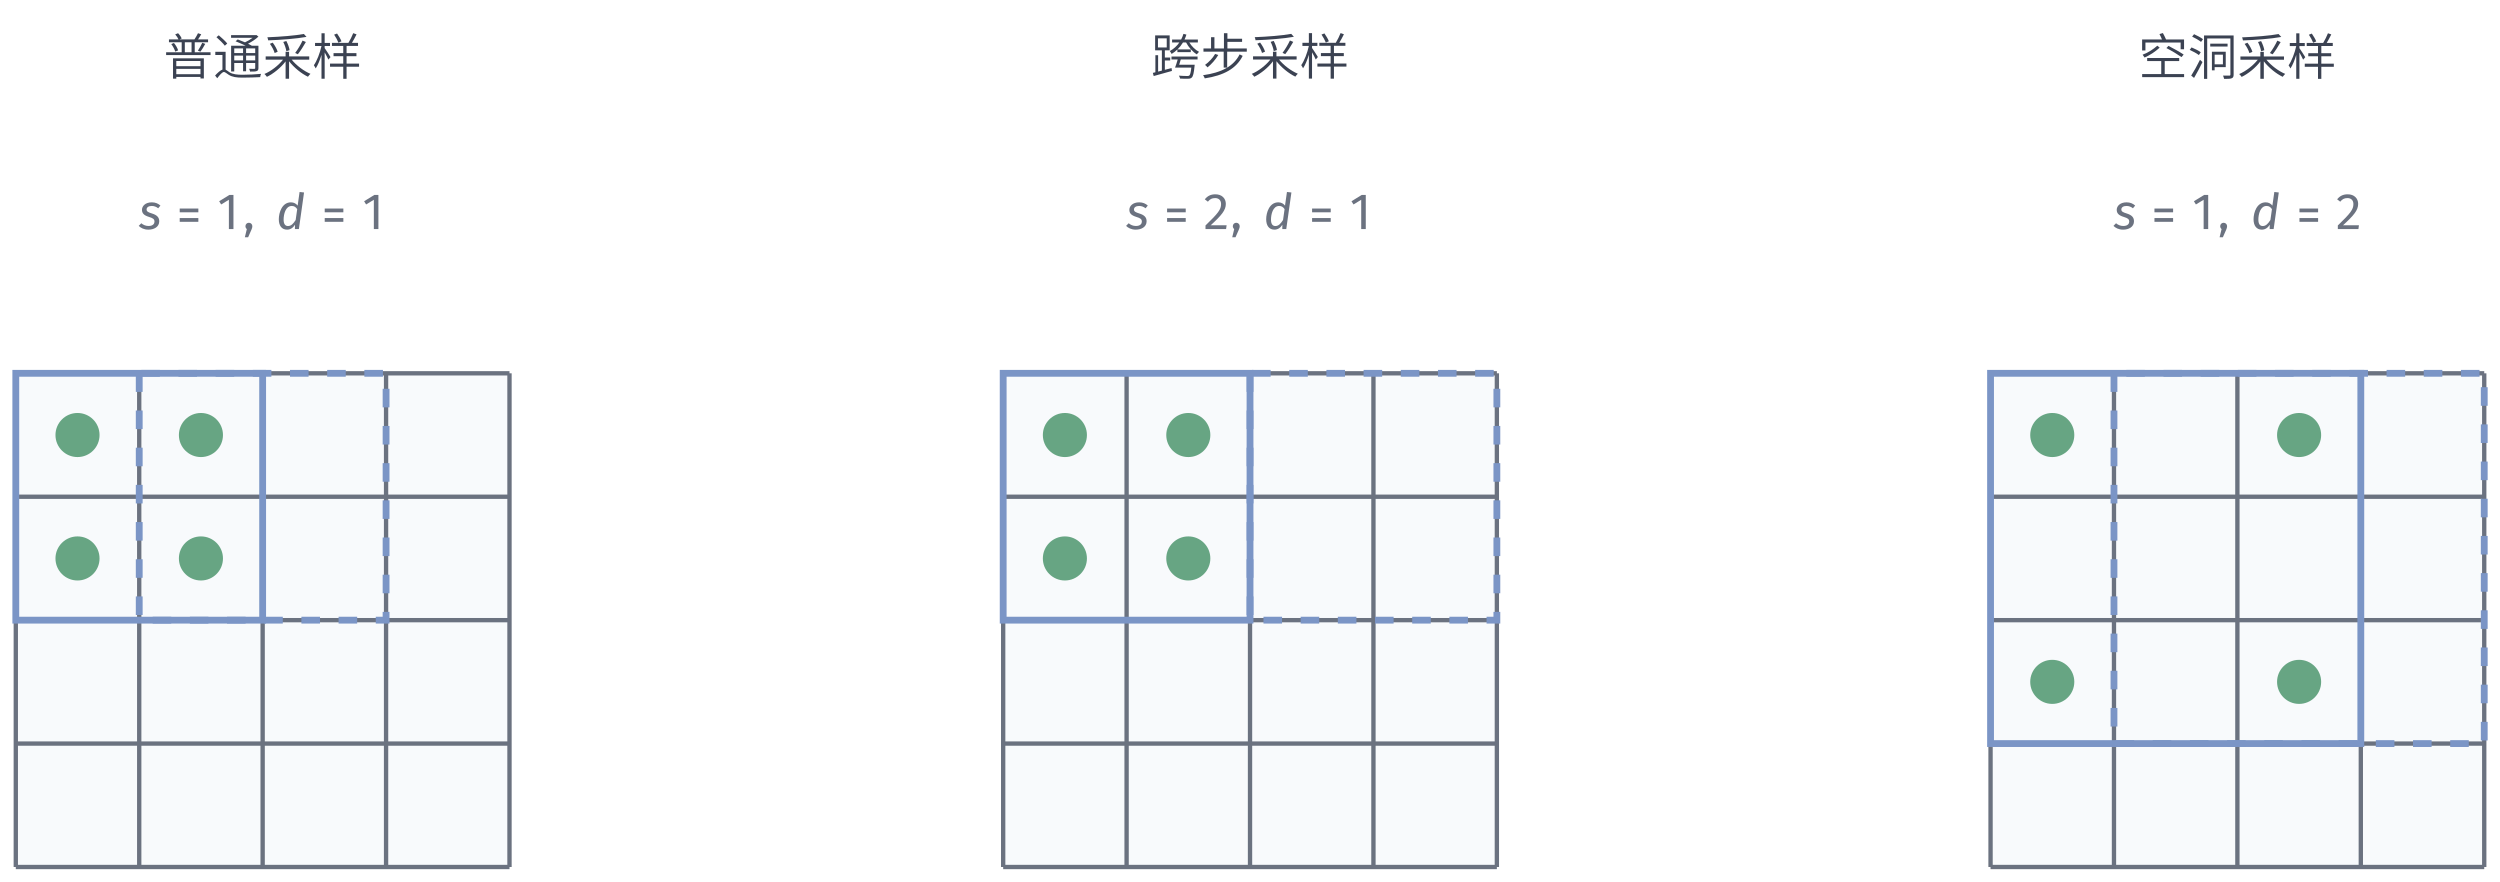
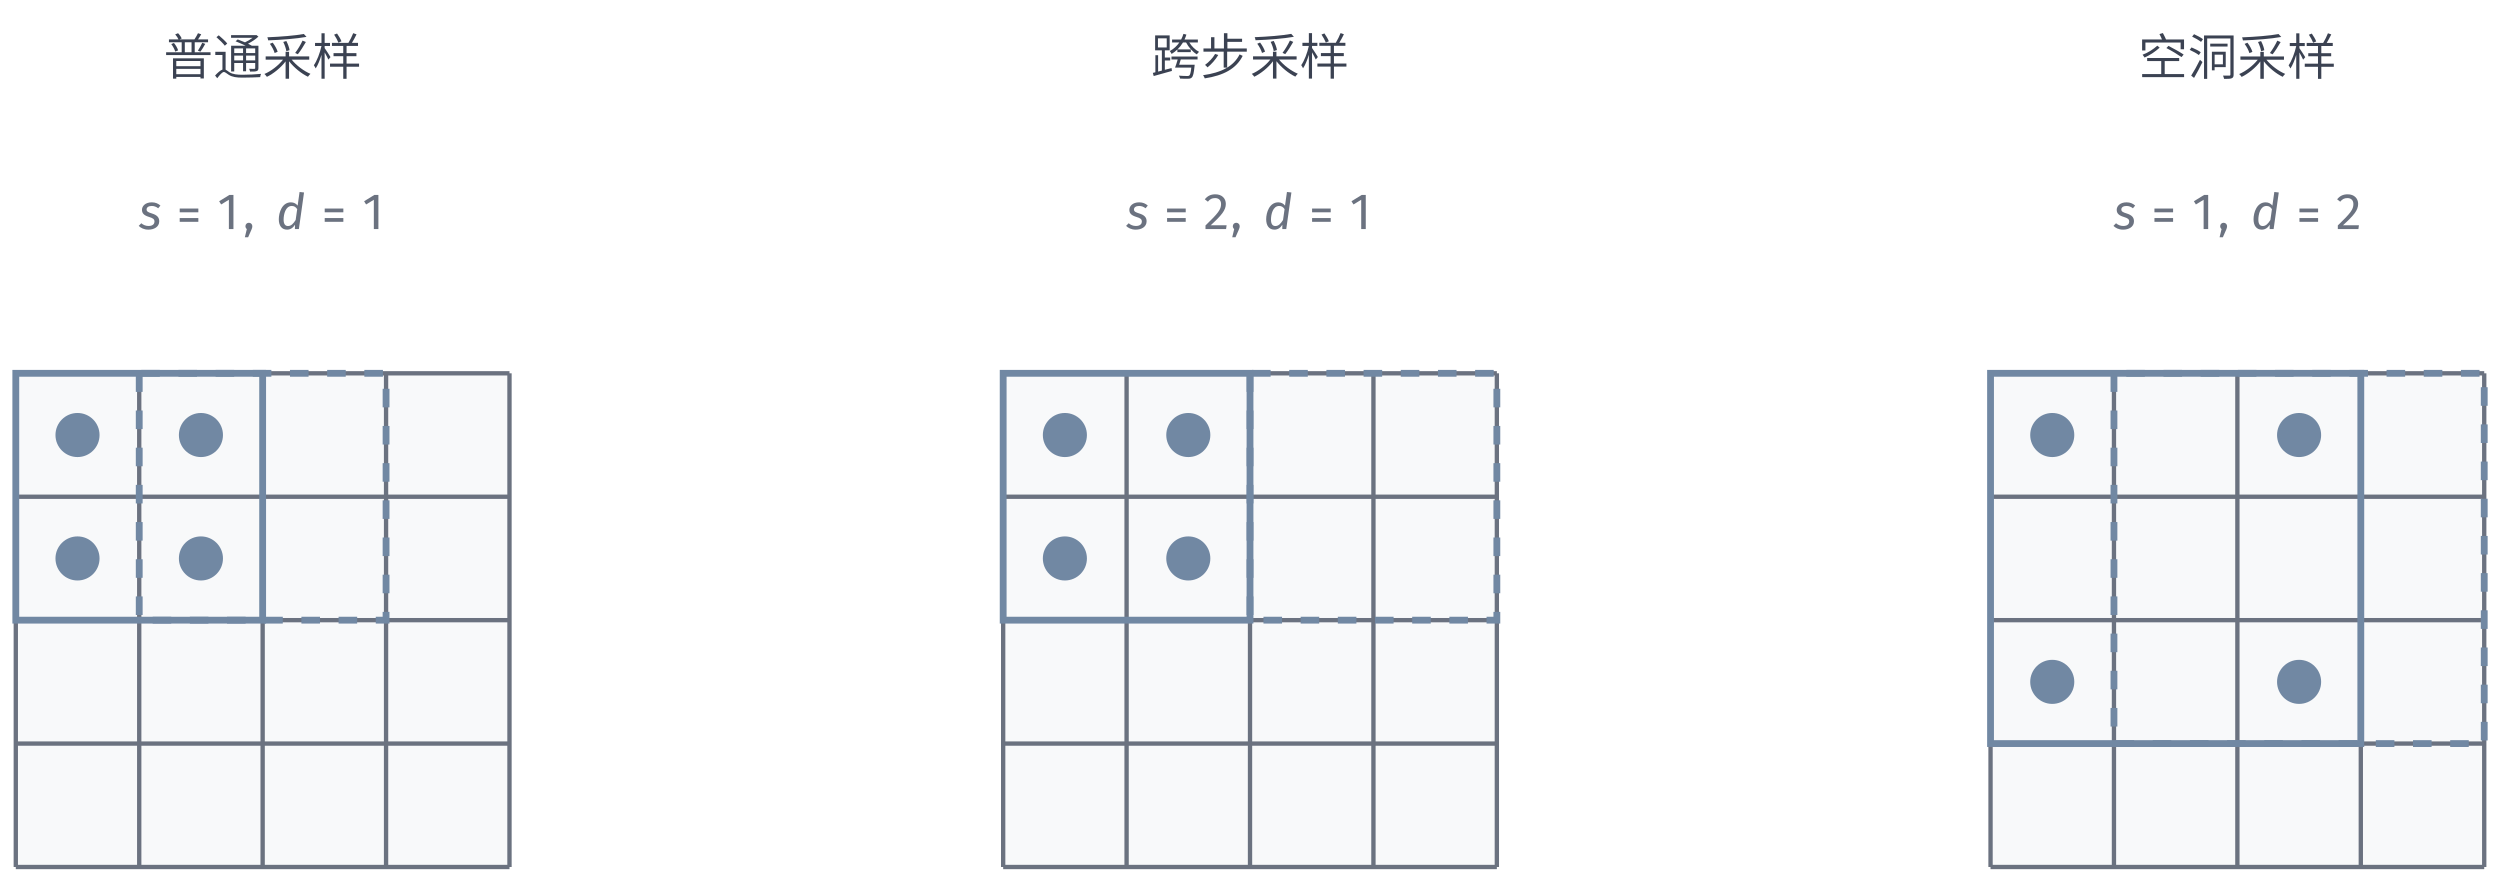
<svg xmlns="http://www.w3.org/2000/svg" xmlns:xlink="http://www.w3.org/1999/xlink" version="1.1" width="401.93" height="141.73" viewBox="0 0 401.93 141.73">
  <defs>
    <path id="font_1_20436" d="M.211 .643 .157 .621C.192 .575 .225 .512 .237 .469L.295 .494C.283 .536 .249 .598 .211 .643M.842 .625 .782 .647C.761 .599 .722 .53 .694 .487L.745 .468C.775 .508 .813 .57 .842 .625M.761 .818 .696 .84C.679 .804 .649 .751 .624 .715H.322L.367 .734C.354 .766 .325 .809 .294 .84L.236 .816C.264 .786 .29 .745 .303 .715H.11V.658H.367V.456H.053V.399H.949V.456H.63V.658H.899V.715H.696C.717 .746 .741 .782 .761 .818M.43 .658H.566V.456H.43V.658M.258 .175V.28H.746V.175H.258M.258 .121H.746V.013H.258V.121M.814 .334H.192V-.077H.258V-.042H.746V-.073H.814V.334Z" />
    <path id="font_1_40286" d="M.115 .798 .068 .76C.128 .708 .203 .635 .237 .588L.286 .633C.25 .678 .174 .748 .115 .798M.253 .105V.465H.045V.401H.189V.107C.145 .091 .094 .044 .041-.013L.084-.068C.136 .001 .186 .058 .22 .058 .243 .058 .278 .024 .318 0 .388-.044 .472-.056 .596-.056 .703-.056 .881-.05 .95-.046 .951-.027 .96 .003 .968 .02 .865 .01 .716 .002 .597 .002 .485 .002 .401 .01 .333 .051 .296 .075 .274 .095 .253 .105M.859 .801H.363V.747H.797C.753 .714 .697 .68 .644 .656 .594 .678 .542 .699 .497 .715L.454 .677C.519 .652 .596 .618 .658 .587H.364V.068H.427V.239H.605V.072H.666V.239H.85V.138C.85 .126 .847 .122 .834 .121 .821 .121 .777 .12 .727 .122 .735 .107 .744 .083 .747 .066 .815 .066 .857 .066 .882 .077 .907 .087 .915 .103 .915 .138V.587H.784C.763 .599 .735 .614 .705 .628 .781 .667 .86 .719 .915 .772L.873 .804 .859 .801M.85 .534V.44H.666V.534H.85M.427 .44V.534H.605V.44H.427M.427 .389H.605V.292H.427V.389M.85 .389V.292H.666V.389H.85Z" />
    <path id="font_1_41211" d="M.872 .663 .805 .691C.77 .614 .706 .507 .656 .442L.71 .416C.762 .48 .825 .58 .872 .663M.203 .65 .146 .626C.189 .569 .229 .491 .242 .44L.303 .466C.289 .517 .247 .593 .203 .65M.478 .683 .416 .664C.446 .605 .472 .526 .478 .477L.543 .498C.537 .548 .509 .624 .478 .683M.885 .766 .831 .825C.66 .792 .352 .768 .095 .758 .101 .742 .11 .714 .112 .696 .372 .705 .683 .729 .885 .766M.94 .372H.533V.465H.463V.372H.061V.307H.411C.318 .188 .17 .074 .036 .018 .053 .004 .074-.022 .086-.04 .218 .024 .365 .142 .463 .272V-.078H.533V.274C.633 .146 .782 .025 .914-.038 .927-.02 .948 .007 .964 .021 .83 .077 .679 .19 .585 .307H.94V.372Z" />
    <path id="font_1_21170" d="M.501 .834 .442 .811C.476 .761 .513 .692 .529 .649L.59 .676C.575 .719 .536 .784 .501 .834M.894 .817 .827 .841C.804 .782 .765 .701 .73 .645H.398V.584H.626V.438H.43V.376H.626V.227H.359V.164H.626V-.079H.693V.164H.945V.227H.693V.376H.892V.438H.693V.584H.924V.645H.801C.832 .696 .866 .76 .894 .817M.251 .839H.187V.644H.057V.582H.187C.157 .442 .094 .279 .033 .194 .044 .178 .062 .149 .07 .13 .113 .194 .155 .297 .187 .404V-.078H.251V.453C.279 .403 .312 .341 .326 .308L.369 .358C.352 .388 .276 .506 .251 .54V.582H.359V.644H.251V.839Z" />
    <path id="font_2_1221" d="M.293 .539C.156 .539 .094 .459 .094 .389 .094 .317 .134 .276 .235 .245 .319 .219 .346 .201 .346 .148 .346 .113 .32 .062 .227 .062 .168 .062 .119 .084 .08 .117L.028 .064C.069 .024 .131-.012 .223-.012 .333-.012 .442 .04 .442 .157 .442 .24 .392 .284 .293 .315 .222 .337 .187 .353 .187 .395 .187 .439 .228 .466 .292 .466 .338 .466 .382 .45 .421 .419L.466 .474C.421 .514 .366 .539 .293 .539Z" />
    <path id="font_2_30" d="M.062 .146H.438V.222H.062V.146M.062 .338H.438V.414H.062V.338Z" />
    <path id="font_2_18" d="M.276 0H.368V.689H.287L.08 .561 .12 .496 .276 .591V0Z" />
    <path id="font_2_13" d="M.119 .127C.08 .127 .05 .096 .05 .058 .05 .034 .061 .013 .078-0L.038-.166H.104L.171-.013C.184 .016 .189 .036 .189 .058 .189 .096 .159 .127 .119 .127Z" />
    <path id="font_2_1207" d="M.313 .466C.362 .466 .395 .443 .422 .402L.391 .183C.344 .109 .301 .061 .236 .061 .181 .061 .148 .101 .148 .19 .148 .295 .185 .466 .313 .466M.47 .748 .431 .473C.402 .51 .358 .539 .296 .539 .116 .539 .051 .333 .051 .197 .051 .07 .109-.012 .218-.012 .286-.012 .34 .026 .377 .087L.376 0H.456L.56 .738 .47 .748Z" />
    <path id="font_1_39256" d="M.143 .551V.735H.32V.551H.143M.717 .81 .657 .825C.645 .784 .629 .746 .611 .711H.428V.652H.575C.525 .579 .459 .52 .382 .478 .394 .464 .412 .433 .418 .42 .46 .445 .499 .475 .535 .51V.456H.805V.512H.538C.58 .553 .617 .6 .648 .652H.71C.758 .557 .845 .461 .927 .411 .937 .426 .958 .45 .972 .462 .898 .499 .822 .574 .775 .652H.948V.711H.679C.694 .742 .706 .775 .717 .81M.39 .347H.282V.493H.379V.794H.086V.493H.222V.084L.146 .064V.394H.091V.05L.04 .038 .057-.026C.158 .003 .295 .04 .425 .077L.417 .136 .282 .1V.288H.39V.347M.884 .202H.571L.603 .308H.942V.367H.416V.308H.541C.526 .253 .506 .19 .488 .145H.816C.805 .043 .792-.002 .774-.017 .764-.025 .752-.025 .73-.025 .706-.025 .634-.024 .565-.018 .577-.035 .587-.059 .589-.077 .655-.081 .719-.082 .749-.08 .785-.08 .805-.074 .824-.057 .852-.031 .867 .03 .881 .174 .883 .183 .884 .202 .884 .202Z" />
    <path id="font_1_22632" d="M.36 .399 .296 .42C.248 .336 .169 .254 .093 .199 .108 .188 .133 .161 .143 .149 .22 .211 .305 .305 .36 .399M.852 .381 .79 .411C.67 .171 .426 .043 .053-.009 .067-.027 .081-.054 .087-.073 .471-.014 .724 .124 .852 .381M.282 .758H.214V.53H.061V.466H.469V.145H.539V.466H.935V.53H.544V.664H.84V.727H.544V.838H.474V.53H.282V.758Z" />
    <path id="font_2_19" d="M.258 .701C.163 .701 .099 .667 .045 .6L.107 .552C.15 .603 .187 .625 .253 .625 .328 .625 .373 .579 .373 .504 .373 .395 .315 .319 .059 .073V0H.474L.485 .077H.164C.389 .282 .469 .383 .469 .508 .469 .617 .391 .701 .258 .701Z" />
    <path id="font_1_29412" d="M.61 .586 .568 .542C.671 .489 .805 .408 .873 .36L.916 .411C.846 .459 .71 .535 .61 .586M.432 .55 .385 .59C.31 .523 .208 .453 .088 .408L.128 .351C.246 .402 .353 .479 .432 .55M.925 .017H.534V.28H.826V.341H.18V.28H.464V.017H.079V-.045H.925V.017M.497 .845 .428 .824C.446 .791 .465 .75 .479 .715H.078V.493H.145V.653H.855V.518H.924V.715H.561C.546 .752 .519 .804 .497 .845Z" />
    <path id="font_1_23364" d="M.802 .63H.452V.573H.802V.63M.126 .822 .087 .773C.149 .744 .227 .698 .267 .666L.306 .721C.267 .752 .187 .795 .126 .822M.075 .555 .038 .505C.102 .477 .183 .432 .223 .401L.261 .458C.22 .488 .137 .531 .075 .555M.068-.014 .126-.06C.181 .032 .246 .157 .296 .26L.245 .305C.191 .193 .118 .063 .068-.014M.924 .008V.796H.327V-.079H.391V.735H.859V.009C.859-.009 .853-.014 .838-.014 .821-.015 .769-.015 .71-.013 .719-.031 .729-.062 .732-.08 .811-.08 .858-.079 .886-.067 .914-.056 .924-.035 .924 .008M.541 .468H.486V.093H.541V.157H.765V.468H.541M.541 .409H.708V.214H.541V.409Z" />
  </defs>
-   <use data-text="普" xlink:href="#font_1_20436" transform="matrix(7.9701,0,0,-7.9701,26.286,12.035)" fill="#3b4252" />
-   <use data-text="通" xlink:href="#font_1_40286" transform="matrix(7.9701,0,0,-7.9701,34.2561,12.035)" fill="#3b4252" />
-   <use data-text="采" xlink:href="#font_1_41211" transform="matrix(7.9701,0,0,-7.9701,42.2262,12.035)" fill="#3b4252" />
-   <use data-text="样" xlink:href="#font_1_21170" transform="matrix(7.9701,0,0,-7.9701,50.1963,12.035)" fill="#3b4252" />
-   <use data-text="𝑠" xlink:href="#font_2_1221" transform="matrix(7.9701,0,0,-7.9701,22.078,36.82601)" fill="#6b7280" />
-   <use data-text="=" xlink:href="#font_2_30" transform="matrix(7.9701,0,0,-7.9701,28.39829,36.82601)" fill="#6b7280" />
-   <use data-text="1" xlink:href="#font_2_18" transform="matrix(7.9701,0,0,-7.9701,34.59902,36.82601)" fill="#6b7280" />
-   <use data-text="," xlink:href="#font_2_13" transform="matrix(7.9701,0,0,-7.9701,39.06228,36.82601)" fill="#6b7280" />
-   <use data-text="𝑑" xlink:href="#font_2_1207" transform="matrix(7.9701,0,0,-7.9701,44.41819,36.82601)" fill="#6b7280" />
-   <use data-text="=" xlink:href="#font_2_30" transform="matrix(7.9701,0,0,-7.9701,51.71083,36.82601)" fill="#6b7280" />
-   <use data-text="1" xlink:href="#font_2_18" transform="matrix(7.9701,0,0,-7.9701,57.9036,36.82601)" fill="#6b7280" />
-   <path transform="matrix(1,0,0,-1,-11.633,173.405)" d="M14.173 34.016V113.387H93.545V34.016ZM93.545 113.387" fill="#f8fafc" />
+   <use data-text="普" xlink:href="#font_1_20436" transform="matrix(7.9701,0,0,-7.9701,26.285,12.035)" fill="#3b4252" />
+   <use data-text="通" xlink:href="#font_1_40286" transform="matrix(7.9701,0,0,-7.9701,34.2551,12.035)" fill="#3b4252" />
+   <use data-text="采" xlink:href="#font_1_41211" transform="matrix(7.9701,0,0,-7.9701,42.2252,12.035)" fill="#3b4252" />
+   <use data-text="样" xlink:href="#font_1_21170" transform="matrix(7.9701,0,0,-7.9701,50.1953,12.035)" fill="#3b4252" />
+   <use data-text="𝑠" xlink:href="#font_2_1221" transform="matrix(7.9701,0,0,-7.9701,22.077,36.82601)" fill="#6b7280" />
+   <use data-text="=" xlink:href="#font_2_30" transform="matrix(7.9701,0,0,-7.9701,28.39729,36.82601)" fill="#6b7280" />
+   <use data-text="1" xlink:href="#font_2_18" transform="matrix(7.9701,0,0,-7.9701,34.59802,36.82601)" fill="#6b7280" />
+   <use data-text="," xlink:href="#font_2_13" transform="matrix(7.9701,0,0,-7.9701,39.06128,36.82601)" fill="#6b7280" />
+   <use data-text="𝑑" xlink:href="#font_2_1207" transform="matrix(7.9701,0,0,-7.9701,44.41719,36.82601)" fill="#6b7280" />
+   <use data-text="=" xlink:href="#font_2_30" transform="matrix(7.9701,0,0,-7.9701,51.70983,36.82601)" fill="#6b7280" />
+   <use data-text="1" xlink:href="#font_2_18" transform="matrix(7.9701,0,0,-7.9701,57.9026,36.82601)" fill="#6b7280" />
+   <path transform="matrix(1,0,0,-1,-11.633,173.405)" d="M14.173 34.016V113.387H93.544V34.016ZM93.544 113.387" fill="#f8f9fa" />
  <path transform="matrix(1,0,0,-1,-11.633,173.405)" stroke-width=".697" stroke-linecap="butt" stroke-miterlimit="10" stroke-linejoin="miter" fill="none" stroke="#6b7280" d="M14.173 34.016V113.387" />
-   <path transform="matrix(1,0,0,-1,-11.633,173.405)" stroke-width=".697" stroke-linecap="butt" stroke-miterlimit="10" stroke-linejoin="miter" fill="none" stroke="#6b7280" d="M14.173 34.016H93.545" />
+   <path transform="matrix(1,0,0,-1,-11.633,173.405)" stroke-width=".697" stroke-linecap="butt" stroke-miterlimit="10" stroke-linejoin="miter" fill="none" stroke="#6b7280" d="M14.173 34.016H93.544" />
  <path transform="matrix(1,0,0,-1,-11.633,173.405)" stroke-width=".697" stroke-linecap="butt" stroke-miterlimit="10" stroke-linejoin="miter" fill="none" stroke="#6b7280" d="M34.016 34.016V113.387" />
-   <path transform="matrix(1,0,0,-1,-11.633,173.405)" stroke-width=".697" stroke-linecap="butt" stroke-miterlimit="10" stroke-linejoin="miter" fill="none" stroke="#6b7280" d="M14.173 53.859H93.545" />
+   <path transform="matrix(1,0,0,-1,-11.633,173.405)" stroke-width=".697" stroke-linecap="butt" stroke-miterlimit="10" stroke-linejoin="miter" fill="none" stroke="#6b7280" d="M14.173 53.859H93.544" />
  <path transform="matrix(1,0,0,-1,-11.633,173.405)" stroke-width=".697" stroke-linecap="butt" stroke-miterlimit="10" stroke-linejoin="miter" fill="none" stroke="#6b7280" d="M53.859 34.016V113.387" />
-   <path transform="matrix(1,0,0,-1,-11.633,173.405)" stroke-width=".697" stroke-linecap="butt" stroke-miterlimit="10" stroke-linejoin="miter" fill="none" stroke="#6b7280" d="M14.173 73.701H93.545" />
-   <path transform="matrix(1,0,0,-1,-11.633,173.405)" stroke-width=".697" stroke-linecap="butt" stroke-miterlimit="10" stroke-linejoin="miter" fill="none" stroke="#6b7280" d="M73.702 34.016V113.387" />
-   <path transform="matrix(1,0,0,-1,-11.633,173.405)" stroke-width=".697" stroke-linecap="butt" stroke-miterlimit="10" stroke-linejoin="miter" fill="none" stroke="#6b7280" d="M14.173 93.544H93.545" />
-   <path transform="matrix(1,0,0,-1,-11.633,173.405)" stroke-width=".697" stroke-linecap="butt" stroke-miterlimit="10" stroke-linejoin="miter" fill="none" stroke="#6b7280" d="M93.545 34.016V113.387" />
-   <path transform="matrix(1,0,0,-1,-11.633,173.405)" stroke-width=".697" stroke-linecap="butt" stroke-miterlimit="10" stroke-linejoin="miter" fill="none" stroke="#6b7280" d="M14.173 113.387H93.545" />
-   <use data-text="跨" xlink:href="#font_1_39256" transform="matrix(7.9701,0,0,-7.9701,185.028,12.019)" fill="#3b4252" />
-   <use data-text="步" xlink:href="#font_1_22632" transform="matrix(7.9701,0,0,-7.9701,192.9981,12.019)" fill="#3b4252" />
-   <use data-text="采" xlink:href="#font_1_41211" transform="matrix(7.9701,0,0,-7.9701,200.9682,12.019)" fill="#3b4252" />
-   <use data-text="样" xlink:href="#font_1_21170" transform="matrix(7.9701,0,0,-7.9701,208.9383,12.019)" fill="#3b4252" />
-   <use data-text="𝑠" xlink:href="#font_2_1221" transform="matrix(7.9701,0,0,-7.9701,180.82,36.82601)" fill="#6b7280" />
-   <use data-text="=" xlink:href="#font_2_30" transform="matrix(7.9701,0,0,-7.9701,187.1403,36.82601)" fill="#6b7280" />
-   <use data-text="2" xlink:href="#font_2_19" transform="matrix(7.9701,0,0,-7.9701,193.341,36.82601)" fill="#6b7280" />
-   <use data-text="," xlink:href="#font_2_13" transform="matrix(7.9701,0,0,-7.9701,197.8043,36.82601)" fill="#6b7280" />
-   <use data-text="𝑑" xlink:href="#font_2_1207" transform="matrix(7.9701,0,0,-7.9701,203.1602,36.82601)" fill="#6b7280" />
-   <use data-text="=" xlink:href="#font_2_30" transform="matrix(7.9701,0,0,-7.9701,210.4528,36.82601)" fill="#6b7280" />
-   <use data-text="1" xlink:href="#font_2_18" transform="matrix(7.9701,0,0,-7.9701,216.6456,36.82601)" fill="#6b7280" />
-   <path transform="matrix(1,0,0,-1,-11.633,173.405)" d="M172.916 34.016V113.387H252.287V34.016ZM252.287 113.387" fill="#f8fafc" />
-   <path transform="matrix(1,0,0,-1,-11.633,173.405)" stroke-width=".697" stroke-linecap="butt" stroke-miterlimit="10" stroke-linejoin="miter" fill="none" stroke="#6b7280" d="M172.916 34.016V113.387" />
-   <path transform="matrix(1,0,0,-1,-11.633,173.405)" stroke-width=".697" stroke-linecap="butt" stroke-miterlimit="10" stroke-linejoin="miter" fill="none" stroke="#6b7280" d="M172.916 34.016H252.287" />
-   <path transform="matrix(1,0,0,-1,-11.633,173.405)" stroke-width=".697" stroke-linecap="butt" stroke-miterlimit="10" stroke-linejoin="miter" fill="none" stroke="#6b7280" d="M192.758 34.016V113.387" />
-   <path transform="matrix(1,0,0,-1,-11.633,173.405)" stroke-width=".697" stroke-linecap="butt" stroke-miterlimit="10" stroke-linejoin="miter" fill="none" stroke="#6b7280" d="M172.916 53.859H252.287" />
-   <path transform="matrix(1,0,0,-1,-11.633,173.405)" stroke-width=".697" stroke-linecap="butt" stroke-miterlimit="10" stroke-linejoin="miter" fill="none" stroke="#6b7280" d="M212.601 34.016V113.387" />
-   <path transform="matrix(1,0,0,-1,-11.633,173.405)" stroke-width=".697" stroke-linecap="butt" stroke-miterlimit="10" stroke-linejoin="miter" fill="none" stroke="#6b7280" d="M172.916 73.701H252.287" />
-   <path transform="matrix(1,0,0,-1,-11.633,173.405)" stroke-width=".697" stroke-linecap="butt" stroke-miterlimit="10" stroke-linejoin="miter" fill="none" stroke="#6b7280" d="M232.444 34.016V113.387" />
-   <path transform="matrix(1,0,0,-1,-11.633,173.405)" stroke-width=".697" stroke-linecap="butt" stroke-miterlimit="10" stroke-linejoin="miter" fill="none" stroke="#6b7280" d="M172.916 93.544H252.287" />
-   <path transform="matrix(1,0,0,-1,-11.633,173.405)" stroke-width=".697" stroke-linecap="butt" stroke-miterlimit="10" stroke-linejoin="miter" fill="none" stroke="#6b7280" d="M252.287 34.016V113.387" />
-   <path transform="matrix(1,0,0,-1,-11.633,173.405)" stroke-width=".697" stroke-linecap="butt" stroke-miterlimit="10" stroke-linejoin="miter" fill="none" stroke="#6b7280" d="M172.916 113.387H252.287" />
-   <use data-text="空" xlink:href="#font_1_29412" transform="matrix(7.9701,0,0,-7.9701,343.77,12.047)" fill="#3b4252" />
-   <use data-text="洞" xlink:href="#font_1_23364" transform="matrix(7.9701,0,0,-7.9701,351.7401,12.047)" fill="#3b4252" />
-   <use data-text="采" xlink:href="#font_1_41211" transform="matrix(7.9701,0,0,-7.9701,359.7102,12.047)" fill="#3b4252" />
-   <use data-text="样" xlink:href="#font_1_21170" transform="matrix(7.9701,0,0,-7.9701,367.6803,12.047)" fill="#3b4252" />
-   <use data-text="𝑠" xlink:href="#font_2_1221" transform="matrix(7.9701,0,0,-7.9701,339.562,36.82601)" fill="#6b7280" />
-   <use data-text="=" xlink:href="#font_2_30" transform="matrix(7.9701,0,0,-7.9701,345.8823,36.82601)" fill="#6b7280" />
-   <use data-text="1" xlink:href="#font_2_18" transform="matrix(7.9701,0,0,-7.9701,352.0831,36.82601)" fill="#6b7280" />
-   <use data-text="," xlink:href="#font_2_13" transform="matrix(7.9701,0,0,-7.9701,356.5463,36.82601)" fill="#6b7280" />
-   <use data-text="𝑑" xlink:href="#font_2_1207" transform="matrix(7.9701,0,0,-7.9701,361.9022,36.82601)" fill="#6b7280" />
-   <use data-text="=" xlink:href="#font_2_30" transform="matrix(7.9701,0,0,-7.9701,369.1948,36.82601)" fill="#6b7280" />
-   <use data-text="2" xlink:href="#font_2_19" transform="matrix(7.9701,0,0,-7.9701,375.3876,36.82601)" fill="#6b7280" />
-   <path transform="matrix(1,0,0,-1,-11.633,173.405)" d="M331.658 34.016V113.387H411.029V34.016ZM411.029 113.387" fill="#f8fafc" />
-   <path transform="matrix(1,0,0,-1,-11.633,173.405)" stroke-width=".697" stroke-linecap="butt" stroke-miterlimit="10" stroke-linejoin="miter" fill="none" stroke="#6b7280" d="M331.658 34.016V113.387" />
-   <path transform="matrix(1,0,0,-1,-11.633,173.405)" stroke-width=".697" stroke-linecap="butt" stroke-miterlimit="10" stroke-linejoin="miter" fill="none" stroke="#6b7280" d="M331.658 34.016H411.029" />
-   <path transform="matrix(1,0,0,-1,-11.633,173.405)" stroke-width=".697" stroke-linecap="butt" stroke-miterlimit="10" stroke-linejoin="miter" fill="none" stroke="#6b7280" d="M351.501 34.016V113.387" />
-   <path transform="matrix(1,0,0,-1,-11.633,173.405)" stroke-width=".697" stroke-linecap="butt" stroke-miterlimit="10" stroke-linejoin="miter" fill="none" stroke="#6b7280" d="M331.658 53.859H411.029" />
-   <path transform="matrix(1,0,0,-1,-11.633,173.405)" stroke-width=".697" stroke-linecap="butt" stroke-miterlimit="10" stroke-linejoin="miter" fill="none" stroke="#6b7280" d="M371.343 34.016V113.387" />
-   <path transform="matrix(1,0,0,-1,-11.633,173.405)" stroke-width=".697" stroke-linecap="butt" stroke-miterlimit="10" stroke-linejoin="miter" fill="none" stroke="#6b7280" d="M331.658 73.701H411.029" />
-   <path transform="matrix(1,0,0,-1,-11.633,173.405)" stroke-width=".697" stroke-linecap="butt" stroke-miterlimit="10" stroke-linejoin="miter" fill="none" stroke="#6b7280" d="M391.186 34.016V113.387" />
-   <path transform="matrix(1,0,0,-1,-11.633,173.405)" stroke-width=".697" stroke-linecap="butt" stroke-miterlimit="10" stroke-linejoin="miter" fill="none" stroke="#6b7280" d="M331.658 93.544H411.029" />
-   <path transform="matrix(1,0,0,-1,-11.633,173.405)" stroke-width=".697" stroke-linecap="butt" stroke-miterlimit="10" stroke-linejoin="miter" fill="none" stroke="#6b7280" d="M411.029 34.016V113.387" />
-   <path transform="matrix(1,0,0,-1,-11.633,173.405)" stroke-width=".697" stroke-linecap="butt" stroke-miterlimit="10" stroke-linejoin="miter" fill="none" stroke="#6b7280" d="M331.658 113.387H411.029" />
-   <path transform="matrix(1,0,0,-1,-11.633,173.405)" stroke-width="1.096" stroke-linecap="butt" stroke-miterlimit="10" stroke-linejoin="miter" fill="none" stroke="#7b95c6" d="M14.173 113.387V73.701H53.859V113.387ZM53.859 73.701" />
-   <path transform="matrix(1,0,0,-1,-11.633,173.405)" stroke-width="1.096" stroke-linecap="butt" stroke-dasharray="2.989,2.989" stroke-miterlimit="10" stroke-linejoin="miter" fill="none" stroke="#7b95c6" d="M34.016 113.387V73.701H73.702V113.387ZM73.702 73.701" />
-   <path transform="matrix(1,0,0,-1,-11.633,173.405)" d="M27.638 103.465C27.638 105.422 26.052 107.009 24.095 107.009 22.138 107.009 20.551 105.422 20.551 103.465 20.551 101.508 22.138 99.922 24.095 99.922 26.052 99.922 27.638 101.508 27.638 103.465ZM24.095 103.465" fill="#67a583" />
-   <path transform="matrix(1,0,0,-1,-11.633,173.405)" d="M47.481 103.465C47.481 105.422 45.895 107.009 43.938 107.009 41.981 107.009 40.394 105.422 40.394 103.465 40.394 101.508 41.981 99.922 43.938 99.922 45.895 99.922 47.481 101.508 47.481 103.465ZM43.938 103.465" fill="#67a583" />
-   <path transform="matrix(1,0,0,-1,-11.633,173.405)" d="M27.638 83.623C27.638 85.58 26.052 87.166 24.095 87.166 22.138 87.166 20.551 85.58 20.551 83.623 20.551 81.666 22.138 80.079 24.095 80.079 26.052 80.079 27.638 81.666 27.638 83.623ZM24.095 83.623" fill="#67a583" />
-   <path transform="matrix(1,0,0,-1,-11.633,173.405)" d="M47.481 83.623C47.481 85.58 45.895 87.166 43.938 87.166 41.981 87.166 40.394 85.58 40.394 83.623 40.394 81.666 41.981 80.079 43.938 80.079 45.895 80.079 47.481 81.666 47.481 83.623ZM43.938 83.623" fill="#67a583" />
-   <path transform="matrix(1,0,0,-1,-11.633,173.405)" stroke-width="1.096" stroke-linecap="butt" stroke-miterlimit="10" stroke-linejoin="miter" fill="none" stroke="#7b95c6" d="M172.916 113.387V73.701H212.601V113.387ZM212.601 73.701" />
-   <path transform="matrix(1,0,0,-1,-11.633,173.405)" stroke-width="1.096" stroke-linecap="butt" stroke-dasharray="2.989,2.989" stroke-miterlimit="10" stroke-linejoin="miter" fill="none" stroke="#7b95c6" d="M212.601 113.387V73.701H252.287V113.387ZM252.287 73.701" />
-   <path transform="matrix(1,0,0,-1,-11.633,173.405)" d="M186.38 103.465C186.38 105.422 184.794 107.009 182.837 107.009 180.88 107.009 179.294 105.422 179.294 103.465 179.294 101.508 180.88 99.922 182.837 99.922 184.794 99.922 186.38 101.508 186.38 103.465ZM182.837 103.465" fill="#67a583" />
-   <path transform="matrix(1,0,0,-1,-11.633,173.405)" d="M206.223 103.465C206.223 105.422 204.637 107.009 202.68 107.009 200.723 107.009 199.136 105.422 199.136 103.465 199.136 101.508 200.723 99.922 202.68 99.922 204.637 99.922 206.223 101.508 206.223 103.465ZM202.68 103.465" fill="#67a583" />
-   <path transform="matrix(1,0,0,-1,-11.633,173.405)" d="M186.38 83.623C186.38 85.58 184.794 87.166 182.837 87.166 180.88 87.166 179.294 85.58 179.294 83.623 179.294 81.666 180.88 80.079 182.837 80.079 184.794 80.079 186.38 81.666 186.38 83.623ZM182.837 83.623" fill="#67a583" />
-   <path transform="matrix(1,0,0,-1,-11.633,173.405)" d="M206.223 83.623C206.223 85.58 204.637 87.166 202.68 87.166 200.723 87.166 199.136 85.58 199.136 83.623 199.136 81.666 200.723 80.079 202.68 80.079 204.637 80.079 206.223 81.666 206.223 83.623ZM202.68 83.623" fill="#67a583" />
-   <path transform="matrix(1,0,0,-1,-11.633,173.405)" stroke-width="1.096" stroke-linecap="butt" stroke-miterlimit="10" stroke-linejoin="miter" fill="none" stroke="#7b95c6" d="M331.658 113.387V53.859H391.186V113.387ZM391.186 53.859" />
-   <path transform="matrix(1,0,0,-1,-11.633,173.405)" stroke-width="1.096" stroke-linecap="butt" stroke-dasharray="2.989,2.989" stroke-miterlimit="10" stroke-linejoin="miter" fill="none" stroke="#7b95c6" d="M351.501 113.387V53.859H411.029V113.387ZM411.029 53.859" />
-   <path transform="matrix(1,0,0,-1,-11.633,173.405)" d="M345.123 103.465C345.123 105.422 343.536 107.009 341.579 107.009 339.622 107.009 338.036 105.422 338.036 103.465 338.036 101.508 339.622 99.922 341.579 99.922 343.536 99.922 345.123 101.508 345.123 103.465ZM341.579 103.465" fill="#67a583" />
-   <path transform="matrix(1,0,0,-1,-11.633,173.405)" d="M384.808 103.465C384.808 105.422 383.222 107.009 381.265 107.009 379.308 107.009 377.721 105.422 377.721 103.465 377.721 101.508 379.308 99.922 381.265 99.922 383.222 99.922 384.808 101.508 384.808 103.465ZM381.265 103.465" fill="#67a583" />
-   <path transform="matrix(1,0,0,-1,-11.633,173.405)" d="M345.123 63.78C345.123 65.737 343.536 67.323 341.579 67.323 339.622 67.323 338.036 65.737 338.036 63.78 338.036 61.823 339.622 60.237 341.579 60.237 343.536 60.237 345.123 61.823 345.123 63.78ZM341.579 63.78" fill="#67a583" />
-   <path transform="matrix(1,0,0,-1,-11.633,173.405)" d="M384.808 63.78C384.808 65.737 383.222 67.323 381.265 67.323 379.308 67.323 377.721 65.737 377.721 63.78 377.721 61.823 379.308 60.237 381.265 60.237 383.222 60.237 384.808 61.823 384.808 63.78ZM381.265 63.78" fill="#67a583" />
+   <path transform="matrix(1,0,0,-1,-11.633,173.405)" stroke-width=".697" stroke-linecap="butt" stroke-miterlimit="10" stroke-linejoin="miter" fill="none" stroke="#6b7280" d="M14.173 73.701H93.544" />
+   <path transform="matrix(1,0,0,-1,-11.633,173.405)" stroke-width=".697" stroke-linecap="butt" stroke-miterlimit="10" stroke-linejoin="miter" fill="none" stroke="#6b7280" d="M73.701 34.016V113.387" />
+   <path transform="matrix(1,0,0,-1,-11.633,173.405)" stroke-width=".697" stroke-linecap="butt" stroke-miterlimit="10" stroke-linejoin="miter" fill="none" stroke="#6b7280" d="M14.173 93.544H93.544" />
+   <path transform="matrix(1,0,0,-1,-11.633,173.405)" stroke-width=".697" stroke-linecap="butt" stroke-miterlimit="10" stroke-linejoin="miter" fill="none" stroke="#6b7280" d="M93.544 34.016V113.387" />
+   <path transform="matrix(1,0,0,-1,-11.633,173.405)" stroke-width=".697" stroke-linecap="butt" stroke-miterlimit="10" stroke-linejoin="miter" fill="none" stroke="#6b7280" d="M14.173 113.387H93.544" />
+   <use data-text="跨" xlink:href="#font_1_39256" transform="matrix(7.9701,0,0,-7.9701,185.027,12.019)" fill="#3b4252" />
+   <use data-text="步" xlink:href="#font_1_22632" transform="matrix(7.9701,0,0,-7.9701,192.9971,12.019)" fill="#3b4252" />
+   <use data-text="采" xlink:href="#font_1_41211" transform="matrix(7.9701,0,0,-7.9701,200.9672,12.019)" fill="#3b4252" />
+   <use data-text="样" xlink:href="#font_1_21170" transform="matrix(7.9701,0,0,-7.9701,208.9373,12.019)" fill="#3b4252" />
+   <use data-text="𝑠" xlink:href="#font_2_1221" transform="matrix(7.9701,0,0,-7.9701,180.819,36.82601)" fill="#6b7280" />
+   <use data-text="=" xlink:href="#font_2_30" transform="matrix(7.9701,0,0,-7.9701,187.1393,36.82601)" fill="#6b7280" />
+   <use data-text="2" xlink:href="#font_2_19" transform="matrix(7.9701,0,0,-7.9701,193.34,36.82601)" fill="#6b7280" />
+   <use data-text="," xlink:href="#font_2_13" transform="matrix(7.9701,0,0,-7.9701,197.8033,36.82601)" fill="#6b7280" />
+   <use data-text="𝑑" xlink:href="#font_2_1207" transform="matrix(7.9701,0,0,-7.9701,203.1592,36.82601)" fill="#6b7280" />
+   <use data-text="=" xlink:href="#font_2_30" transform="matrix(7.9701,0,0,-7.9701,210.4518,36.82601)" fill="#6b7280" />
+   <use data-text="1" xlink:href="#font_2_18" transform="matrix(7.9701,0,0,-7.9701,216.6446,36.82601)" fill="#6b7280" />
+   <path transform="matrix(1,0,0,-1,-11.633,173.405)" d="M172.915 34.016V113.387H252.285V34.016ZM252.285 113.387" fill="#f8f9fa" />
+   <path transform="matrix(1,0,0,-1,-11.633,173.405)" stroke-width=".697" stroke-linecap="butt" stroke-miterlimit="10" stroke-linejoin="miter" fill="none" stroke="#6b7280" d="M172.915 34.016V113.387" />
+   <path transform="matrix(1,0,0,-1,-11.633,173.405)" stroke-width=".697" stroke-linecap="butt" stroke-miterlimit="10" stroke-linejoin="miter" fill="none" stroke="#6b7280" d="M172.915 34.016H252.285" />
+   <path transform="matrix(1,0,0,-1,-11.633,173.405)" stroke-width=".697" stroke-linecap="butt" stroke-miterlimit="10" stroke-linejoin="miter" fill="none" stroke="#6b7280" d="M192.757 34.016V113.387" />
+   <path transform="matrix(1,0,0,-1,-11.633,173.405)" stroke-width=".697" stroke-linecap="butt" stroke-miterlimit="10" stroke-linejoin="miter" fill="none" stroke="#6b7280" d="M172.915 53.859H252.285" />
+   <path transform="matrix(1,0,0,-1,-11.633,173.405)" stroke-width=".697" stroke-linecap="butt" stroke-miterlimit="10" stroke-linejoin="miter" fill="none" stroke="#6b7280" d="M212.6 34.016V113.387" />
+   <path transform="matrix(1,0,0,-1,-11.633,173.405)" stroke-width=".697" stroke-linecap="butt" stroke-miterlimit="10" stroke-linejoin="miter" fill="none" stroke="#6b7280" d="M172.915 73.701H252.285" />
+   <path transform="matrix(1,0,0,-1,-11.633,173.405)" stroke-width=".697" stroke-linecap="butt" stroke-miterlimit="10" stroke-linejoin="miter" fill="none" stroke="#6b7280" d="M232.443 34.016V113.387" />
+   <path transform="matrix(1,0,0,-1,-11.633,173.405)" stroke-width=".697" stroke-linecap="butt" stroke-miterlimit="10" stroke-linejoin="miter" fill="none" stroke="#6b7280" d="M172.915 93.544H252.285" />
+   <path transform="matrix(1,0,0,-1,-11.633,173.405)" stroke-width=".697" stroke-linecap="butt" stroke-miterlimit="10" stroke-linejoin="miter" fill="none" stroke="#6b7280" d="M252.285 34.016V113.387" />
+   <path transform="matrix(1,0,0,-1,-11.633,173.405)" stroke-width=".697" stroke-linecap="butt" stroke-miterlimit="10" stroke-linejoin="miter" fill="none" stroke="#6b7280" d="M172.915 113.387H252.285" />
+   <use data-text="空" xlink:href="#font_1_29412" transform="matrix(7.9701,0,0,-7.9701,343.768,12.047)" fill="#3b4252" />
+   <use data-text="洞" xlink:href="#font_1_23364" transform="matrix(7.9701,0,0,-7.9701,351.7381,12.047)" fill="#3b4252" />
+   <use data-text="采" xlink:href="#font_1_41211" transform="matrix(7.9701,0,0,-7.9701,359.7082,12.047)" fill="#3b4252" />
+   <use data-text="样" xlink:href="#font_1_21170" transform="matrix(7.9701,0,0,-7.9701,367.6783,12.047)" fill="#3b4252" />
+   <use data-text="𝑠" xlink:href="#font_2_1221" transform="matrix(7.9701,0,0,-7.9701,339.56,36.82601)" fill="#6b7280" />
+   <use data-text="=" xlink:href="#font_2_30" transform="matrix(7.9701,0,0,-7.9701,345.8803,36.82601)" fill="#6b7280" />
+   <use data-text="1" xlink:href="#font_2_18" transform="matrix(7.9701,0,0,-7.9701,352.081,36.82601)" fill="#6b7280" />
+   <use data-text="," xlink:href="#font_2_13" transform="matrix(7.9701,0,0,-7.9701,356.5443,36.82601)" fill="#6b7280" />
+   <use data-text="𝑑" xlink:href="#font_2_1207" transform="matrix(7.9701,0,0,-7.9701,361.9002,36.82601)" fill="#6b7280" />
+   <use data-text="=" xlink:href="#font_2_30" transform="matrix(7.9701,0,0,-7.9701,369.1928,36.82601)" fill="#6b7280" />
+   <use data-text="2" xlink:href="#font_2_19" transform="matrix(7.9701,0,0,-7.9701,375.3856,36.82601)" fill="#6b7280" />
+   <path transform="matrix(1,0,0,-1,-11.633,173.405)" d="M331.656 34.016V113.387H411.027V34.016ZM411.027 113.387" fill="#f8f9fa" />
+   <path transform="matrix(1,0,0,-1,-11.633,173.405)" stroke-width=".697" stroke-linecap="butt" stroke-miterlimit="10" stroke-linejoin="miter" fill="none" stroke="#6b7280" d="M331.656 34.016V113.387" />
+   <path transform="matrix(1,0,0,-1,-11.633,173.405)" stroke-width=".697" stroke-linecap="butt" stroke-miterlimit="10" stroke-linejoin="miter" fill="none" stroke="#6b7280" d="M331.656 34.016H411.027" />
+   <path transform="matrix(1,0,0,-1,-11.633,173.405)" stroke-width=".697" stroke-linecap="butt" stroke-miterlimit="10" stroke-linejoin="miter" fill="none" stroke="#6b7280" d="M351.499 34.016V113.387" />
+   <path transform="matrix(1,0,0,-1,-11.633,173.405)" stroke-width=".697" stroke-linecap="butt" stroke-miterlimit="10" stroke-linejoin="miter" fill="none" stroke="#6b7280" d="M331.656 53.859H411.027" />
+   <path transform="matrix(1,0,0,-1,-11.633,173.405)" stroke-width=".697" stroke-linecap="butt" stroke-miterlimit="10" stroke-linejoin="miter" fill="none" stroke="#6b7280" d="M371.341 34.016V113.387" />
+   <path transform="matrix(1,0,0,-1,-11.633,173.405)" stroke-width=".697" stroke-linecap="butt" stroke-miterlimit="10" stroke-linejoin="miter" fill="none" stroke="#6b7280" d="M331.656 73.701H411.027" />
+   <path transform="matrix(1,0,0,-1,-11.633,173.405)" stroke-width=".697" stroke-linecap="butt" stroke-miterlimit="10" stroke-linejoin="miter" fill="none" stroke="#6b7280" d="M391.184 34.016V113.387" />
+   <path transform="matrix(1,0,0,-1,-11.633,173.405)" stroke-width=".697" stroke-linecap="butt" stroke-miterlimit="10" stroke-linejoin="miter" fill="none" stroke="#6b7280" d="M331.656 93.544H411.027" />
+   <path transform="matrix(1,0,0,-1,-11.633,173.405)" stroke-width=".697" stroke-linecap="butt" stroke-miterlimit="10" stroke-linejoin="miter" fill="none" stroke="#6b7280" d="M411.027 34.016V113.387" />
+   <path transform="matrix(1,0,0,-1,-11.633,173.405)" stroke-width=".697" stroke-linecap="butt" stroke-miterlimit="10" stroke-linejoin="miter" fill="none" stroke="#6b7280" d="M331.656 113.387H411.027" />
+   <path transform="matrix(1,0,0,-1,-11.633,173.405)" stroke-width="1.096" stroke-linecap="butt" stroke-miterlimit="10" stroke-linejoin="miter" fill="none" stroke="#7188a3" d="M14.173 113.387V73.701H53.859V113.387ZM53.859 73.701" />
+   <path transform="matrix(1,0,0,-1,-11.633,173.405)" stroke-width="1.096" stroke-linecap="butt" stroke-dasharray="2.989,2.989" stroke-miterlimit="10" stroke-linejoin="miter" fill="none" stroke="#7188a3" d="M34.016 113.387V73.701H73.701V113.387ZM73.701 73.701" />
+   <path transform="matrix(1,0,0,-1,-11.633,173.405)" d="M27.638 103.465C27.638 105.422 26.052 107.009 24.095 107.009 22.138 107.009 20.551 105.422 20.551 103.465 20.551 101.508 22.138 99.922 24.095 99.922 26.052 99.922 27.638 101.508 27.638 103.465ZM24.095 103.465" fill="#7188a3" />
+   <path transform="matrix(1,0,0,-1,-11.633,173.405)" d="M47.481 103.465C47.481 105.422 45.894 107.009 43.937 107.009 41.98 107.009 40.394 105.422 40.394 103.465 40.394 101.508 41.98 99.922 43.937 99.922 45.894 99.922 47.481 101.508 47.481 103.465ZM43.937 103.465" fill="#7188a3" />
+   <path transform="matrix(1,0,0,-1,-11.633,173.405)" d="M27.638 83.623C27.638 85.58 26.052 87.166 24.095 87.166 22.138 87.166 20.551 85.58 20.551 83.623 20.551 81.666 22.138 80.079 24.095 80.079 26.052 80.079 27.638 81.666 27.638 83.623ZM24.095 83.623" fill="#7188a3" />
+   <path transform="matrix(1,0,0,-1,-11.633,173.405)" d="M47.481 83.623C47.481 85.58 45.894 87.166 43.937 87.166 41.98 87.166 40.394 85.58 40.394 83.623 40.394 81.666 41.98 80.079 43.937 80.079 45.894 80.079 47.481 81.666 47.481 83.623ZM43.937 83.623" fill="#7188a3" />
+   <path transform="matrix(1,0,0,-1,-11.633,173.405)" stroke-width="1.096" stroke-linecap="butt" stroke-miterlimit="10" stroke-linejoin="miter" fill="none" stroke="#7188a3" d="M172.915 113.387V73.701H212.6V113.387ZM212.6 73.701" />
+   <path transform="matrix(1,0,0,-1,-11.633,173.405)" stroke-width="1.096" stroke-linecap="butt" stroke-dasharray="2.989,2.989" stroke-miterlimit="10" stroke-linejoin="miter" fill="none" stroke="#7188a3" d="M212.6 113.387V73.701H252.285V113.387ZM252.285 73.701" />
+   <path transform="matrix(1,0,0,-1,-11.633,173.405)" d="M186.379 103.465C186.379 105.422 184.793 107.009 182.836 107.009 180.879 107.009 179.293 105.422 179.293 103.465 179.293 101.508 180.879 99.922 182.836 99.922 184.793 99.922 186.379 101.508 186.379 103.465ZM182.836 103.465" fill="#7188a3" />
+   <path transform="matrix(1,0,0,-1,-11.633,173.405)" d="M206.222 103.465C206.222 105.422 204.636 107.009 202.679 107.009 200.722 107.009 199.135 105.422 199.135 103.465 199.135 101.508 200.722 99.922 202.679 99.922 204.636 99.922 206.222 101.508 206.222 103.465ZM202.679 103.465" fill="#7188a3" />
+   <path transform="matrix(1,0,0,-1,-11.633,173.405)" d="M186.379 83.623C186.379 85.58 184.793 87.166 182.836 87.166 180.879 87.166 179.293 85.58 179.293 83.623 179.293 81.666 180.879 80.079 182.836 80.079 184.793 80.079 186.379 81.666 186.379 83.623ZM182.836 83.623" fill="#7188a3" />
+   <path transform="matrix(1,0,0,-1,-11.633,173.405)" d="M206.222 83.623C206.222 85.58 204.636 87.166 202.679 87.166 200.722 87.166 199.135 85.58 199.135 83.623 199.135 81.666 200.722 80.079 202.679 80.079 204.636 80.079 206.222 81.666 206.222 83.623ZM202.679 83.623" fill="#7188a3" />
+   <path transform="matrix(1,0,0,-1,-11.633,173.405)" stroke-width="1.096" stroke-linecap="butt" stroke-miterlimit="10" stroke-linejoin="miter" fill="none" stroke="#7188a3" d="M331.656 113.387V53.859H391.184V113.387ZM391.184 53.859" />
+   <path transform="matrix(1,0,0,-1,-11.633,173.405)" stroke-width="1.096" stroke-linecap="butt" stroke-dasharray="2.989,2.989" stroke-miterlimit="10" stroke-linejoin="miter" fill="none" stroke="#7188a3" d="M351.499 113.387V53.859H411.027V113.387ZM411.027 53.859" />
+   <path transform="matrix(1,0,0,-1,-11.633,173.405)" d="M345.121 103.465C345.121 105.422 343.534 107.009 341.577 107.009 339.62 107.009 338.034 105.422 338.034 103.465 338.034 101.508 339.62 99.922 341.577 99.922 343.534 99.922 345.121 101.508 345.121 103.465ZM341.577 103.465" fill="#7188a3" />
+   <path transform="matrix(1,0,0,-1,-11.633,173.405)" d="M384.806 103.465C384.806 105.422 383.22 107.009 381.263 107.009 379.306 107.009 377.719 105.422 377.719 103.465 377.719 101.508 379.306 99.922 381.263 99.922 383.22 99.922 384.806 101.508 384.806 103.465ZM381.263 103.465" fill="#7188a3" />
+   <path transform="matrix(1,0,0,-1,-11.633,173.405)" d="M345.121 63.78C345.121 65.737 343.534 67.323 341.577 67.323 339.62 67.323 338.034 65.737 338.034 63.78 338.034 61.823 339.62 60.237 341.577 60.237 343.534 60.237 345.121 61.823 345.121 63.78ZM341.577 63.78" fill="#7188a3" />
+   <path transform="matrix(1,0,0,-1,-11.633,173.405)" d="M384.806 63.78C384.806 65.737 383.22 67.323 381.263 67.323 379.306 67.323 377.719 65.737 377.719 63.78 377.719 61.823 379.306 60.237 381.263 60.237 383.22 60.237 384.806 61.823 384.806 63.78ZM381.263 63.78" fill="#7188a3" />
</svg>
